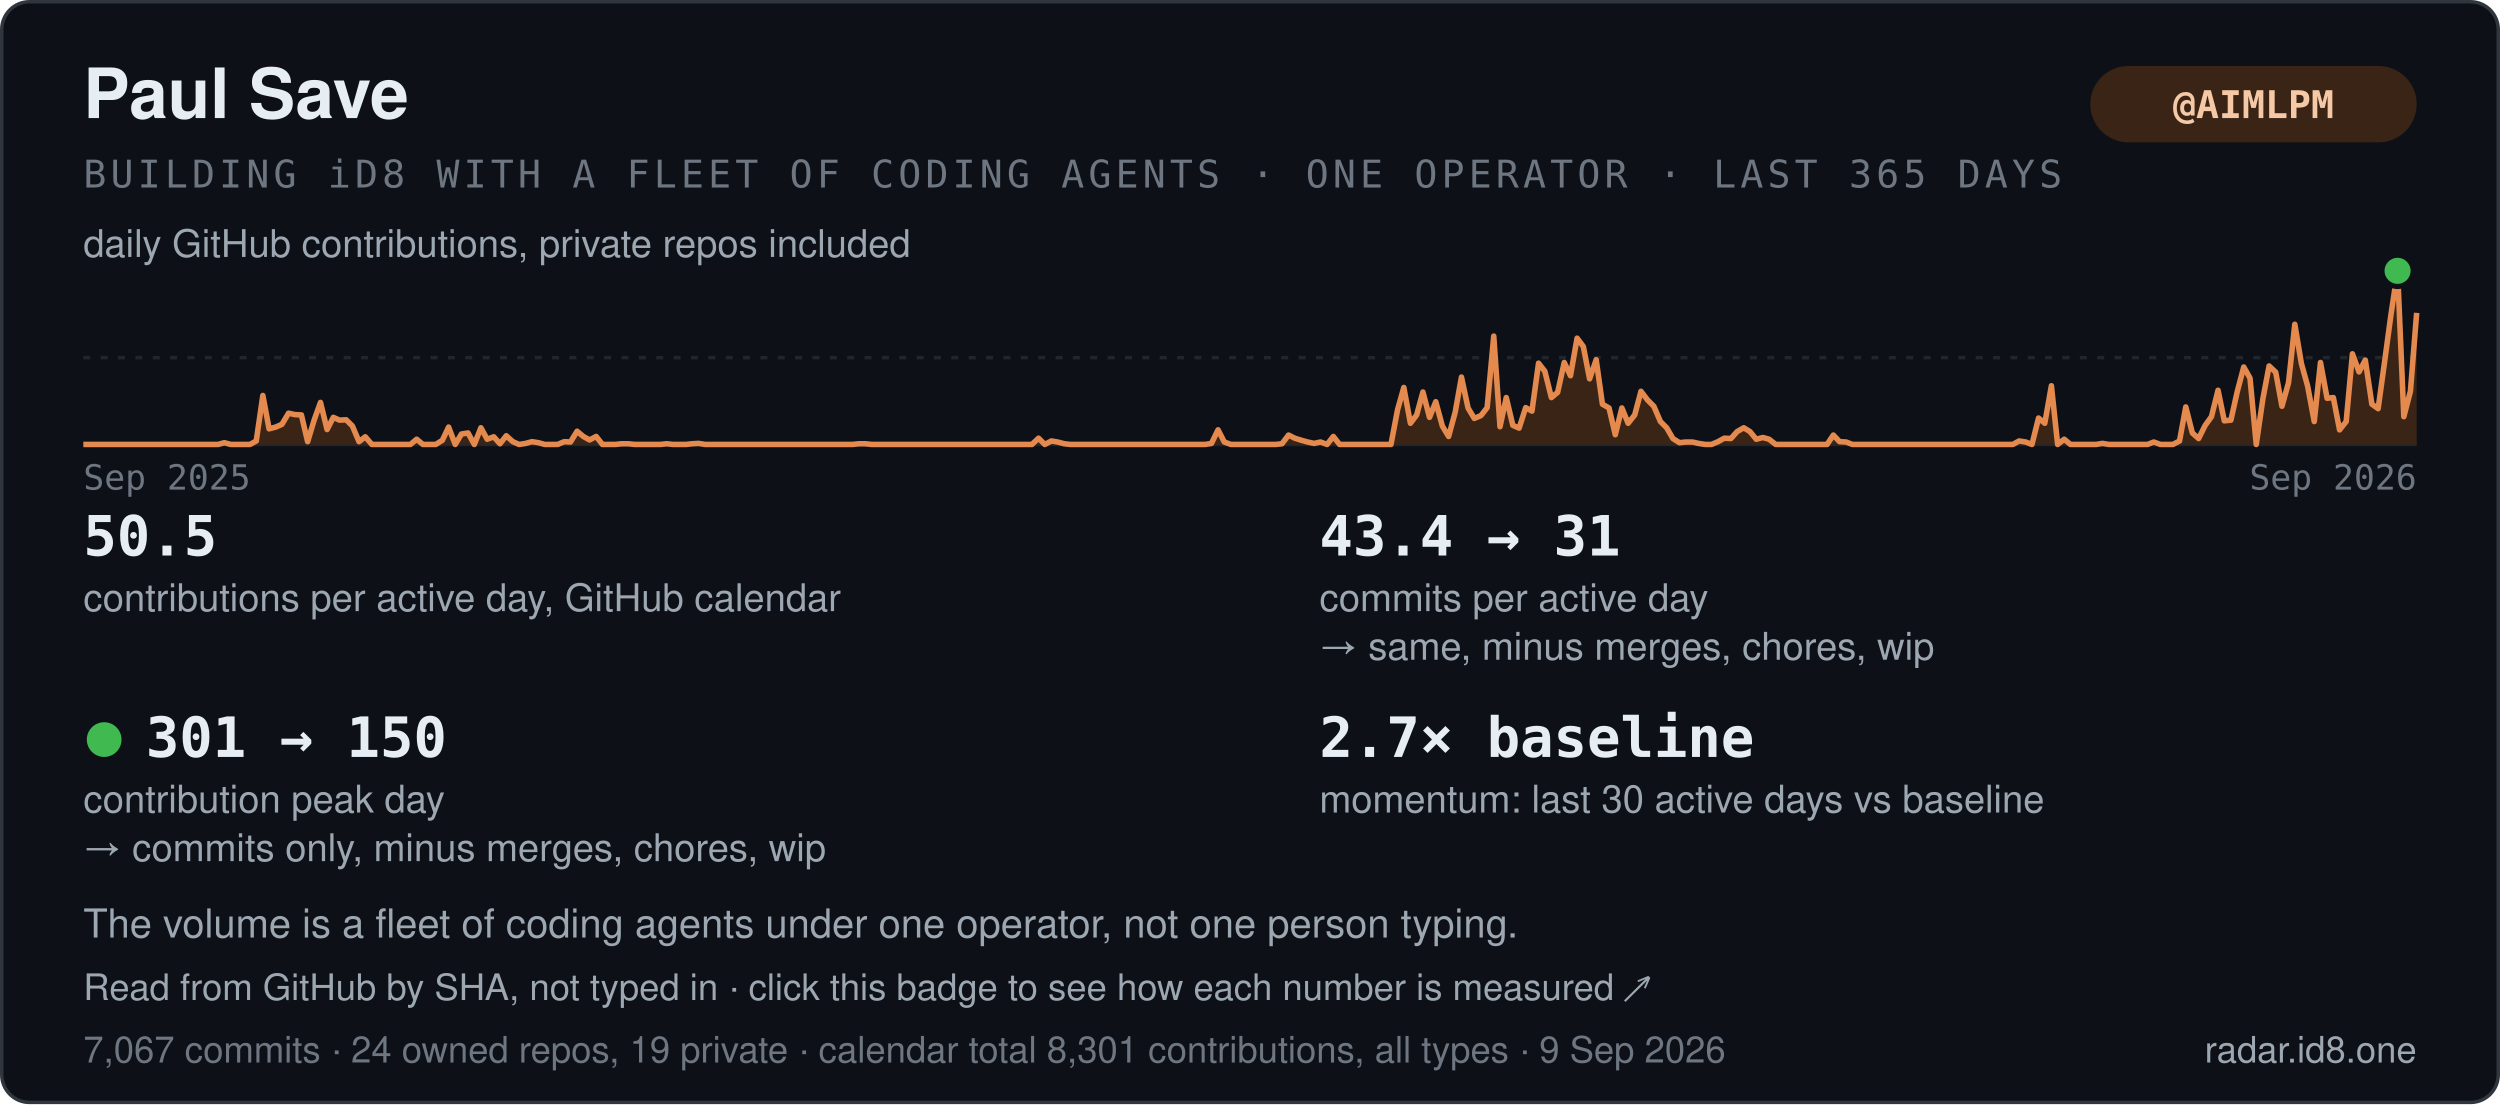
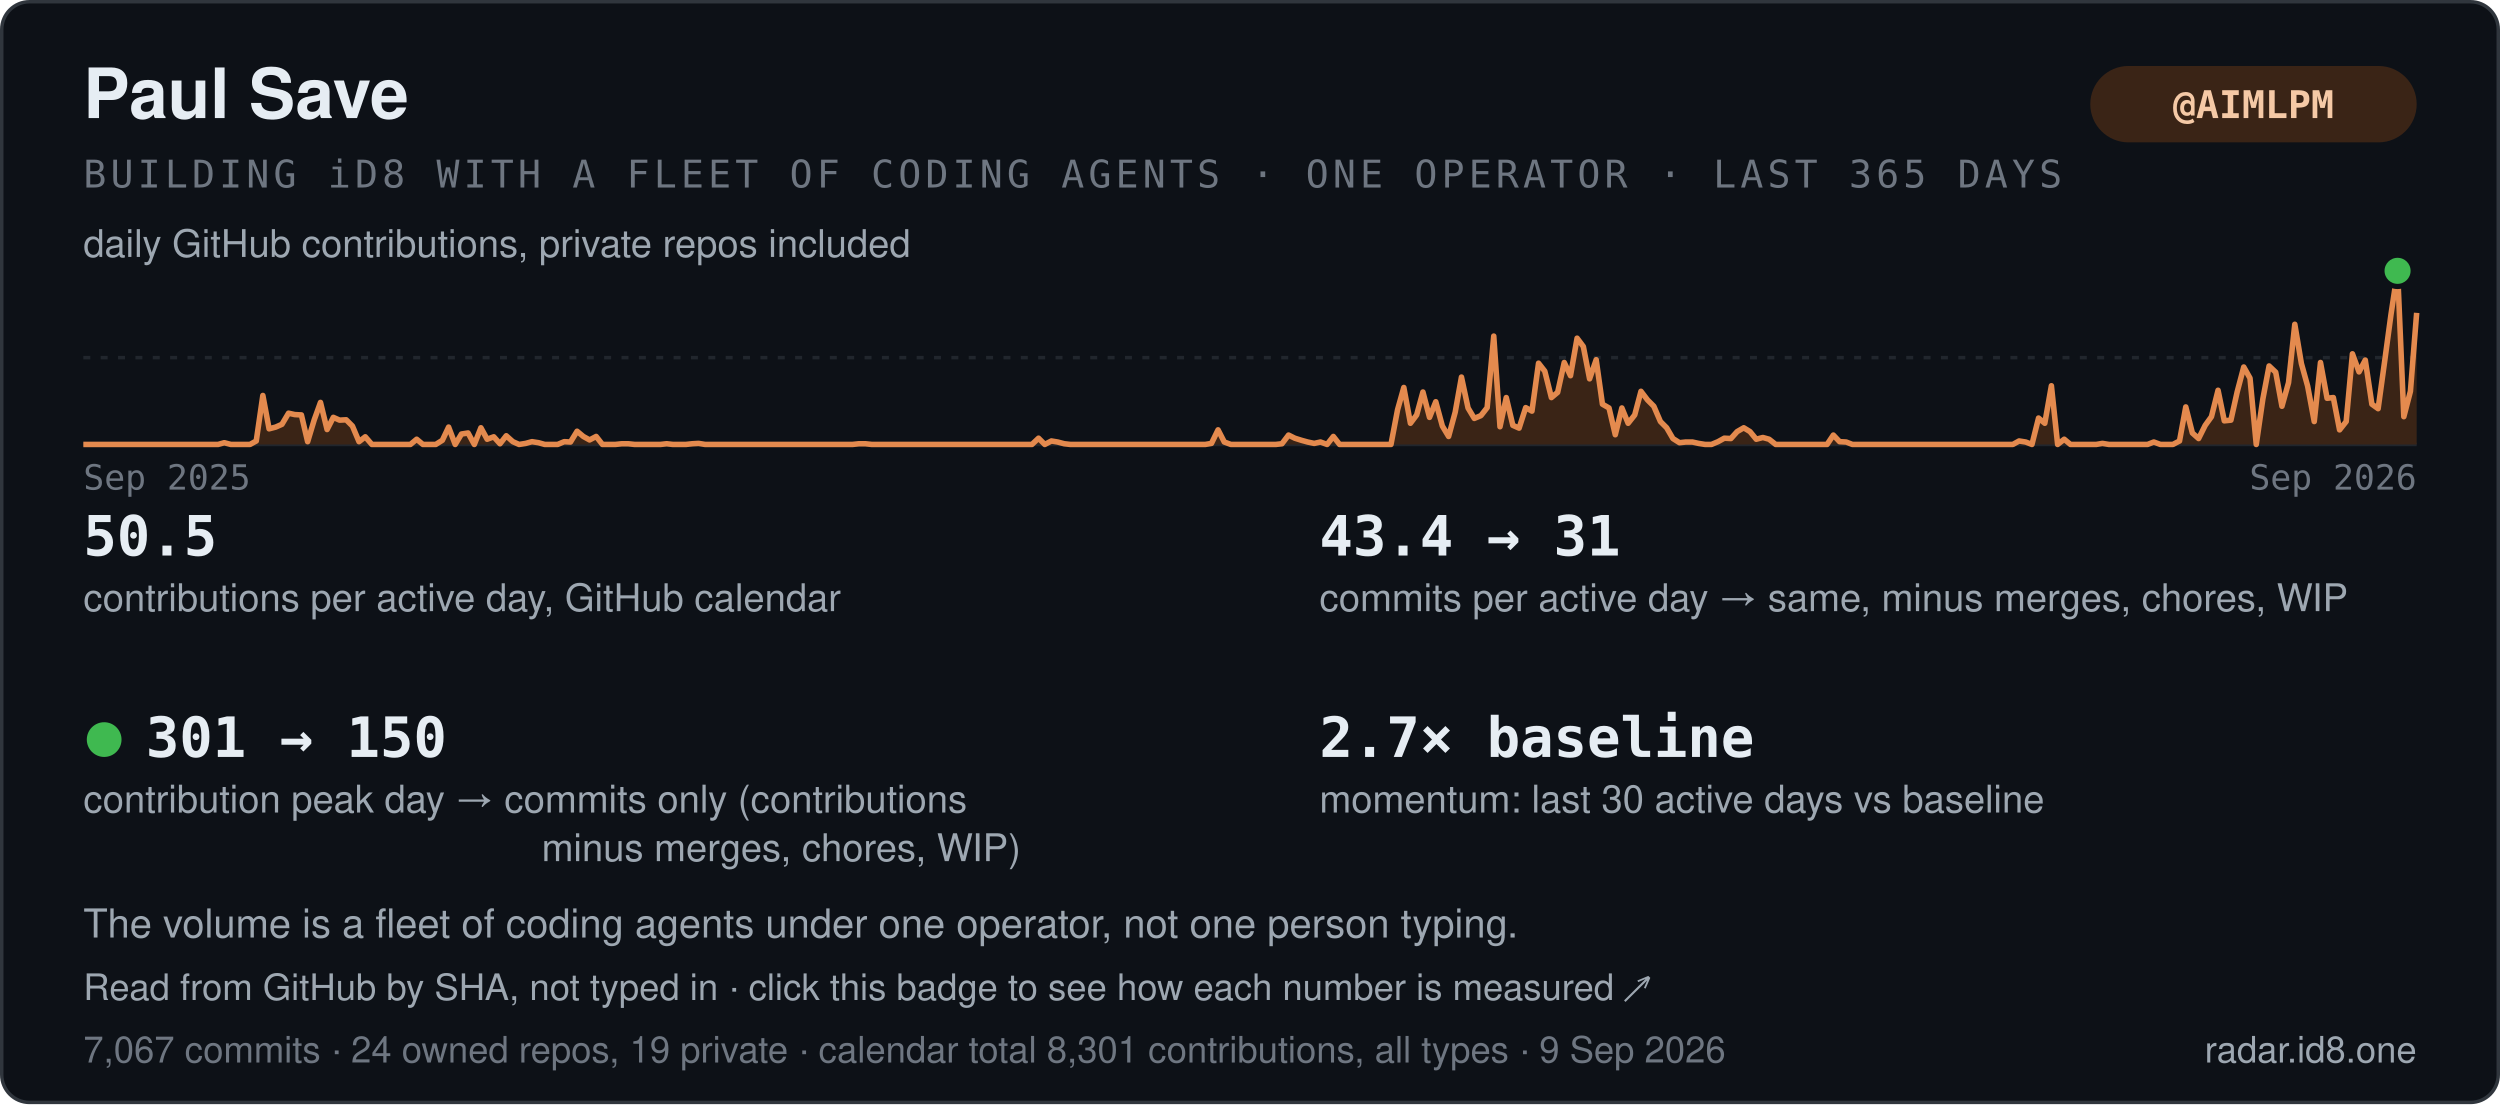
<svg xmlns="http://www.w3.org/2000/svg" width="720" height="318" viewBox="0 0 720 318" role="img" aria-label="Paul Save: Unlock Radar badge">
  <rect x="0.5" y="0.5" width="719" height="317" rx="8" fill="#0D1117" stroke="#30363D" />
  <text x="24" y="34" font-family="-apple-system, BlinkMacSystemFont, 'Segoe UI', Helvetica, Arial, sans-serif" font-size="20" font-weight="700" fill="#E6EDF3">Paul Save</text>
  <text x="24" y="54" font-family="ui-monospace, SFMono-Regular, Menlo, Consolas, monospace" font-size="11" letter-spacing="1.2" fill="#6E7681">BUILDING iD8 WITH A FLEET OF CODING AGENTS · ONE OPERATOR · LAST 365 DAYS</text>
  <rect x="602" y="19" width="94" height="22" rx="11" fill="#3A2416" />
  <text x="649" y="34" text-anchor="middle" font-family="ui-monospace, SFMono-Regular, Menlo, Consolas, monospace" font-size="11" font-weight="600" fill="#F5C9A6">@AIMLPM</text>
  <line x1="24" x2="696" y1="128" y2="128" stroke="#21262D" />
  <line x1="24" x2="696" y1="103.0" y2="103.0" stroke="#21262D" stroke-dasharray="2 3" />
  <path d="M24.0,128.0 L25.8,128.0 L27.7,128.0 L29.5,128.0 L31.4,128.0 L33.2,128.0 L35.1,128.0 L36.9,128.0 L38.8,128.0 L40.6,128.0 L42.5,128.0 L44.3,128.0 L46.2,128.0 L48.0,128.0 L49.8,128.0 L51.7,128.0 L53.5,128.0 L55.4,128.0 L57.2,128.0 L59.1,128.0 L60.9,128.0 L62.8,128.0 L64.6,127.5 L66.5,128.0 L68.3,128.0 L70.2,128.0 L72.0,128.0 L73.8,127.0 L75.7,113.9 L77.5,123.5 L79.4,123.0 L81.2,122.2 L83.1,119.0 L84.9,119.4 L86.8,119.5 L88.6,127.2 L90.5,120.9 L92.3,115.9 L94.2,123.7 L96.0,120.2 L97.8,121.0 L99.7,120.9 L101.5,122.7 L103.4,127.2 L105.2,125.8 L107.1,128.0 L108.9,128.0 L110.8,128.0 L112.6,128.0 L114.5,128.0 L116.3,128.0 L118.2,128.0 L120.0,126.5 L121.8,128.0 L123.7,128.0 L125.5,128.0 L127.4,126.8 L129.2,123.0 L131.1,128.0 L132.9,125.0 L134.8,124.7 L136.6,128.0 L138.5,123.2 L140.3,126.5 L142.2,125.8 L144.0,127.8 L145.8,125.5 L147.7,127.2 L149.5,128.0 L151.4,127.7 L153.2,127.2 L155.1,127.5 L156.9,128.0 L158.8,128.0 L160.6,128.0 L162.5,127.2 L164.3,127.3 L166.2,124.2 L168.0,125.7 L169.8,126.7 L171.7,125.7 L173.5,128.0 L175.4,128.0 L177.2,128.0 L179.1,127.8 L180.9,127.8 L182.8,128.0 L184.6,128.0 L186.5,128.0 L188.3,128.0 L190.2,128.0 L192.0,127.8 L193.8,128.0 L195.7,128.0 L197.5,128.0 L199.4,127.8 L201.2,127.7 L203.1,128.0 L204.9,128.0 L206.8,128.0 L208.6,128.0 L210.5,128.0 L212.3,128.0 L214.2,128.0 L216.0,128.0 L217.8,128.0 L219.7,128.0 L221.5,128.0 L223.4,128.0 L225.2,128.0 L227.1,128.0 L228.9,128.0 L230.8,128.0 L232.6,128.0 L234.5,128.0 L236.3,128.0 L238.2,128.0 L240.0,128.0 L241.8,128.0 L243.7,128.0 L245.5,128.0 L247.4,127.8 L249.2,127.8 L251.1,128.0 L252.9,128.0 L254.8,128.0 L256.6,128.0 L258.5,128.0 L260.3,128.0 L262.2,128.0 L264.0,128.0 L265.8,128.0 L267.7,128.0 L269.5,128.0 L271.4,128.0 L273.2,128.0 L275.1,128.0 L276.9,128.0 L278.8,128.0 L280.6,128.0 L282.5,128.0 L284.3,128.0 L286.2,128.0 L288.0,128.0 L289.8,128.0 L291.7,128.0 L293.5,128.0 L295.4,128.0 L297.2,128.0 L299.1,126.2 L300.9,128.0 L302.8,127.0 L304.6,127.3 L306.5,127.8 L308.3,128.0 L310.2,128.0 L312.0,128.0 L313.8,128.0 L315.7,128.0 L317.5,128.0 L319.4,128.0 L321.2,128.0 L323.1,128.0 L324.9,128.0 L326.8,128.0 L328.6,128.0 L330.5,128.0 L332.3,128.0 L334.2,128.0 L336.0,128.0 L337.8,128.0 L339.7,128.0 L341.5,128.0 L343.4,128.0 L345.2,128.0 L347.1,128.0 L348.9,127.7 L350.8,123.8 L352.6,127.3 L354.5,128.0 L356.3,128.0 L358.2,128.0 L360.0,128.0 L361.8,128.0 L363.7,128.0 L365.5,128.0 L367.4,128.0 L369.2,127.8 L371.1,125.3 L372.9,126.2 L374.8,126.8 L376.6,127.3 L378.5,127.7 L380.3,127.3 L382.2,128.0 L384.0,125.7 L385.8,128.0 L387.7,128.0 L389.5,128.0 L391.4,128.0 L393.2,128.0 L395.1,128.0 L396.9,128.0 L398.8,128.0 L400.6,128.0 L402.5,118.0 L404.3,111.6 L406.2,121.9 L408.0,119.5 L409.8,112.9 L411.7,120.2 L413.5,115.7 L415.4,122.7 L417.2,125.7 L419.1,118.7 L420.9,108.6 L422.8,117.5 L424.6,120.5 L426.5,119.7 L428.3,117.4 L430.2,96.8 L432.0,122.9 L433.8,114.5 L435.7,122.5 L437.5,123.3 L439.4,117.4 L441.2,118.4 L443.1,104.6 L444.9,106.9 L446.8,114.5 L448.6,113.0 L450.5,104.4 L452.3,108.2 L454.2,97.4 L456.0,99.8 L457.8,109.1 L459.7,103.6 L461.5,116.4 L463.4,117.5 L465.2,125.2 L467.1,117.5 L468.9,121.9 L470.8,119.5 L472.6,112.7 L474.5,115.2 L476.3,117.0 L478.2,121.4 L480.0,123.2 L481.8,126.3 L483.7,127.5 L485.5,127.3 L487.4,127.3 L489.2,127.7 L491.1,128.0 L492.9,128.0 L494.8,127.2 L496.6,126.2 L498.5,126.3 L500.3,124.3 L502.2,123.2 L504.0,124.3 L505.8,126.5 L507.7,126.0 L509.5,126.5 L511.4,128.0 L513.2,128.0 L515.1,128.0 L516.9,128.0 L518.8,128.0 L520.6,128.0 L522.5,128.0 L524.3,128.0 L526.2,128.0 L528.0,125.3 L529.8,127.2 L531.7,127.3 L533.5,128.0 L535.4,128.0 L537.2,128.0 L539.1,128.0 L540.9,128.0 L542.8,128.0 L544.6,128.0 L546.5,128.0 L548.3,128.0 L550.2,128.0 L552.0,128.0 L553.8,128.0 L555.7,128.0 L557.5,128.0 L559.4,128.0 L561.2,128.0 L563.1,128.0 L564.9,128.0 L566.8,128.0 L568.6,128.0 L570.5,128.0 L572.3,128.0 L574.2,128.0 L576.0,128.0 L577.8,128.0 L579.7,128.0 L581.5,127.0 L583.4,127.3 L585.2,128.0 L587.1,120.4 L588.9,121.9 L590.8,111.1 L592.6,128.0 L594.5,126.5 L596.3,128.0 L598.2,128.0 L600.0,128.0 L601.8,128.0 L603.7,128.0 L605.5,127.7 L607.4,128.0 L609.2,128.0 L611.1,128.0 L612.9,128.0 L614.8,128.0 L616.6,128.0 L618.5,128.0 L620.3,127.3 L622.2,128.0 L624.0,128.0 L625.8,128.0 L627.7,127.0 L629.5,117.2 L631.4,124.7 L633.2,126.3 L635.1,122.5 L636.9,120.0 L638.8,112.4 L640.6,121.2 L642.5,121.0 L644.3,112.9 L646.2,105.7 L648.0,108.9 L649.8,128.0 L651.7,114.9 L653.5,105.4 L655.4,107.2 L657.2,117.0 L659.1,110.2 L660.9,93.4 L662.8,104.7 L664.6,111.2 L666.5,121.4 L668.3,104.4 L670.2,114.7 L672.0,114.5 L673.8,123.8 L675.7,121.4 L677.5,101.9 L679.4,107.1 L681.2,103.7 L683.1,116.4 L684.9,117.7 L686.8,103.9 L688.6,90.6 L690.5,78.0 L692.3,120.0 L694.2,112.7 L696.0,90.1 L696.0,128 L24,128 Z" fill="#3A2416" />
  <path d="M24.0,128.0 L25.8,128.0 L27.7,128.0 L29.5,128.0 L31.4,128.0 L33.2,128.0 L35.1,128.0 L36.9,128.0 L38.8,128.0 L40.6,128.0 L42.5,128.0 L44.3,128.0 L46.2,128.0 L48.0,128.0 L49.8,128.0 L51.7,128.0 L53.5,128.0 L55.4,128.0 L57.2,128.0 L59.1,128.0 L60.9,128.0 L62.8,128.0 L64.6,127.5 L66.5,128.0 L68.3,128.0 L70.2,128.0 L72.0,128.0 L73.8,127.0 L75.7,113.9 L77.5,123.5 L79.4,123.0 L81.2,122.2 L83.1,119.0 L84.9,119.4 L86.8,119.5 L88.6,127.2 L90.5,120.9 L92.3,115.9 L94.2,123.7 L96.0,120.2 L97.8,121.0 L99.7,120.9 L101.5,122.7 L103.4,127.2 L105.2,125.8 L107.1,128.0 L108.9,128.0 L110.8,128.0 L112.6,128.0 L114.5,128.0 L116.3,128.0 L118.2,128.0 L120.0,126.5 L121.8,128.0 L123.7,128.0 L125.5,128.0 L127.4,126.8 L129.2,123.0 L131.1,128.0 L132.9,125.0 L134.8,124.7 L136.6,128.0 L138.5,123.2 L140.3,126.5 L142.2,125.8 L144.0,127.8 L145.8,125.5 L147.7,127.2 L149.5,128.0 L151.4,127.7 L153.2,127.2 L155.1,127.5 L156.9,128.0 L158.8,128.0 L160.6,128.0 L162.5,127.2 L164.3,127.3 L166.2,124.2 L168.0,125.7 L169.8,126.7 L171.7,125.7 L173.5,128.0 L175.4,128.0 L177.2,128.0 L179.1,127.8 L180.9,127.8 L182.8,128.0 L184.6,128.0 L186.5,128.0 L188.3,128.0 L190.2,128.0 L192.0,127.8 L193.8,128.0 L195.7,128.0 L197.5,128.0 L199.4,127.8 L201.2,127.7 L203.1,128.0 L204.9,128.0 L206.8,128.0 L208.6,128.0 L210.5,128.0 L212.3,128.0 L214.2,128.0 L216.0,128.0 L217.8,128.0 L219.7,128.0 L221.5,128.0 L223.4,128.0 L225.2,128.0 L227.1,128.0 L228.9,128.0 L230.8,128.0 L232.6,128.0 L234.5,128.0 L236.3,128.0 L238.2,128.0 L240.0,128.0 L241.8,128.0 L243.7,128.0 L245.5,128.0 L247.4,127.8 L249.2,127.8 L251.1,128.0 L252.9,128.0 L254.8,128.0 L256.6,128.0 L258.5,128.0 L260.3,128.0 L262.2,128.0 L264.0,128.0 L265.8,128.0 L267.7,128.0 L269.5,128.0 L271.4,128.0 L273.2,128.0 L275.1,128.0 L276.9,128.0 L278.8,128.0 L280.6,128.0 L282.5,128.0 L284.3,128.0 L286.2,128.0 L288.0,128.0 L289.8,128.0 L291.7,128.0 L293.5,128.0 L295.4,128.0 L297.2,128.0 L299.1,126.2 L300.9,128.0 L302.8,127.0 L304.6,127.3 L306.5,127.8 L308.3,128.0 L310.2,128.0 L312.0,128.0 L313.8,128.0 L315.7,128.0 L317.5,128.0 L319.4,128.0 L321.2,128.0 L323.1,128.0 L324.9,128.0 L326.8,128.0 L328.6,128.0 L330.5,128.0 L332.3,128.0 L334.2,128.0 L336.0,128.0 L337.8,128.0 L339.7,128.0 L341.5,128.0 L343.4,128.0 L345.2,128.0 L347.1,128.0 L348.9,127.7 L350.8,123.8 L352.6,127.3 L354.5,128.0 L356.3,128.0 L358.2,128.0 L360.0,128.0 L361.8,128.0 L363.7,128.0 L365.5,128.0 L367.4,128.0 L369.2,127.8 L371.1,125.3 L372.9,126.2 L374.8,126.8 L376.6,127.3 L378.5,127.7 L380.3,127.3 L382.2,128.0 L384.0,125.7 L385.8,128.0 L387.7,128.0 L389.5,128.0 L391.4,128.0 L393.2,128.0 L395.1,128.0 L396.9,128.0 L398.8,128.0 L400.6,128.0 L402.5,118.0 L404.3,111.6 L406.2,121.9 L408.0,119.5 L409.8,112.9 L411.7,120.2 L413.5,115.7 L415.4,122.7 L417.2,125.7 L419.1,118.7 L420.9,108.6 L422.8,117.5 L424.6,120.5 L426.5,119.7 L428.3,117.4 L430.2,96.8 L432.0,122.9 L433.8,114.5 L435.7,122.5 L437.5,123.3 L439.4,117.4 L441.2,118.4 L443.1,104.6 L444.9,106.9 L446.8,114.5 L448.6,113.0 L450.5,104.4 L452.3,108.2 L454.2,97.4 L456.0,99.8 L457.8,109.1 L459.7,103.6 L461.5,116.4 L463.4,117.5 L465.2,125.2 L467.1,117.5 L468.9,121.9 L470.8,119.5 L472.6,112.7 L474.5,115.2 L476.3,117.0 L478.2,121.4 L480.0,123.2 L481.8,126.3 L483.7,127.5 L485.5,127.3 L487.4,127.3 L489.2,127.7 L491.1,128.0 L492.9,128.0 L494.8,127.2 L496.6,126.2 L498.5,126.3 L500.3,124.3 L502.2,123.2 L504.0,124.3 L505.8,126.5 L507.7,126.0 L509.5,126.5 L511.4,128.0 L513.2,128.0 L515.1,128.0 L516.9,128.0 L518.8,128.0 L520.6,128.0 L522.5,128.0 L524.3,128.0 L526.2,128.0 L528.0,125.3 L529.8,127.2 L531.7,127.3 L533.5,128.0 L535.4,128.0 L537.2,128.0 L539.1,128.0 L540.9,128.0 L542.8,128.0 L544.6,128.0 L546.5,128.0 L548.3,128.0 L550.2,128.0 L552.0,128.0 L553.8,128.0 L555.7,128.0 L557.5,128.0 L559.4,128.0 L561.2,128.0 L563.1,128.0 L564.9,128.0 L566.8,128.0 L568.6,128.0 L570.5,128.0 L572.3,128.0 L574.2,128.0 L576.0,128.0 L577.8,128.0 L579.7,128.0 L581.5,127.0 L583.4,127.3 L585.2,128.0 L587.1,120.4 L588.9,121.9 L590.8,111.1 L592.6,128.0 L594.5,126.5 L596.3,128.0 L598.2,128.0 L600.0,128.0 L601.8,128.0 L603.7,128.0 L605.5,127.7 L607.4,128.0 L609.2,128.0 L611.1,128.0 L612.9,128.0 L614.8,128.0 L616.6,128.0 L618.5,128.0 L620.3,127.3 L622.2,128.0 L624.0,128.0 L625.8,128.0 L627.7,127.0 L629.5,117.2 L631.4,124.7 L633.2,126.3 L635.1,122.5 L636.9,120.0 L638.8,112.4 L640.6,121.2 L642.5,121.0 L644.3,112.9 L646.2,105.7 L648.0,108.9 L649.8,128.0 L651.7,114.9 L653.5,105.4 L655.4,107.2 L657.2,117.0 L659.1,110.2 L660.9,93.4 L662.8,104.7 L664.6,111.2 L666.5,121.4 L668.3,104.4 L670.2,114.7 L672.0,114.5 L673.8,123.8 L675.7,121.4 L677.5,101.9 L679.4,107.1 L681.2,103.7 L683.1,116.4 L684.9,117.7 L686.8,103.9 L688.6,90.6 L690.5,78.0 L692.3,120.0 L694.2,112.7 L696.0,90.1" fill="none" stroke="#E48A4E" stroke-width="1.6" stroke-linejoin="round" />
  <circle cx="690.5" cy="78.0" r="4.5" fill="#3FB950" stroke="#0D1117" stroke-width="1.5" />
  <text x="24" y="141" font-family="ui-monospace, SFMono-Regular, Menlo, Consolas, monospace" font-size="10" fill="#6E7681">Sep 2025</text>
  <text x="696" y="141" text-anchor="end" font-family="ui-monospace, SFMono-Regular, Menlo, Consolas, monospace" font-size="10" fill="#6E7681">Sep 2026</text>
  <text x="24" y="74" font-family="-apple-system, BlinkMacSystemFont, 'Segoe UI', Helvetica, Arial, sans-serif" font-size="11" fill="#9DA7B1">daily GitHub contributions, private repos included</text>
  <text x="24" y="160" font-family="ui-monospace, SFMono-Regular, Menlo, Consolas, monospace" font-size="16" font-weight="600" fill="#E6EDF3">50.5</text>
  <text x="24" y="176" font-family="-apple-system, BlinkMacSystemFont, 'Segoe UI', Helvetica, Arial, sans-serif" font-size="11" fill="#9DA7B1">contributions per active day, GitHub calendar</text>
  <text x="380" y="160" font-family="ui-monospace, SFMono-Regular, Menlo, Consolas, monospace" font-size="16" font-weight="600" fill="#E6EDF3">43.4 → 31</text>
-   <text x="380" y="176" font-family="-apple-system, BlinkMacSystemFont, 'Segoe UI', Helvetica, Arial, sans-serif" font-size="11" fill="#9DA7B1">commits per active day</text>
-   <text x="380" y="190" font-family="-apple-system, BlinkMacSystemFont, 'Segoe UI', Helvetica, Arial, sans-serif" font-size="11" fill="#9DA7B1">→ same, minus merges, chores, wip</text>
+   <text x="380" y="176" font-family="-apple-system, BlinkMacSystemFont, 'Segoe UI', Helvetica, Arial, sans-serif" font-size="11" fill="#9DA7B1">commits per active day → same, minus merges, chores, WIP</text>
  <circle cx="30" cy="213" r="5" fill="#3FB950" />
  <text x="42" y="218" font-family="ui-monospace, SFMono-Regular, Menlo, Consolas, monospace" font-size="16" font-weight="600" fill="#E6EDF3">301 → 150</text>
-   <text x="24" y="234" font-family="-apple-system, BlinkMacSystemFont, 'Segoe UI', Helvetica, Arial, sans-serif" font-size="11" fill="#9DA7B1">contribution peak day</text>
-   <text x="24" y="248" font-family="-apple-system, BlinkMacSystemFont, 'Segoe UI', Helvetica, Arial, sans-serif" font-size="11" fill="#9DA7B1">→ commits only, minus merges, chores, wip</text>
+   <text x="24" y="234" font-family="-apple-system, BlinkMacSystemFont, 'Segoe UI', Helvetica, Arial, sans-serif" font-size="11" fill="#9DA7B1">contribution peak day → commits only (contributions</text>
+   <text x="156" y="248" font-family="-apple-system, BlinkMacSystemFont, 'Segoe UI', Helvetica, Arial, sans-serif" font-size="11" fill="#9DA7B1">minus merges, chores, WIP)</text>
  <text x="380" y="218" font-family="ui-monospace, SFMono-Regular, Menlo, Consolas, monospace" font-size="16" font-weight="600" fill="#E6EDF3">2.7× baseline</text>
  <text x="380" y="234" font-family="-apple-system, BlinkMacSystemFont, 'Segoe UI', Helvetica, Arial, sans-serif" font-size="11" fill="#9DA7B1">momentum: last 30 active days vs baseline</text>
  <text x="24" y="270" font-family="-apple-system, BlinkMacSystemFont, 'Segoe UI', Helvetica, Arial, sans-serif" font-size="11.5" fill="#9DA7B1">The volume is a fleet of coding agents under one operator, not one person typing.</text>
  <text x="24" y="288" font-family="-apple-system, BlinkMacSystemFont, 'Segoe UI', Helvetica, Arial, sans-serif" font-size="10.5" fill="#9DA7B1">Read from GitHub by SHA, not typed in · click this badge to see how each number is measured ↗</text>
  <text x="24" y="306" font-family="-apple-system, BlinkMacSystemFont, 'Segoe UI', Helvetica, Arial, sans-serif" font-size="10.5" fill="#6E7681">7,067 commits · 24 owned repos, 19 private · calendar total 8,301 contributions, all types · 9 Sep 2026</text>
  <text x="696" y="306" text-anchor="end" font-family="-apple-system, BlinkMacSystemFont, 'Segoe UI', Helvetica, Arial, sans-serif" font-size="10.5" fill="#9DA7B1">radar.id8.one</text>
</svg>
